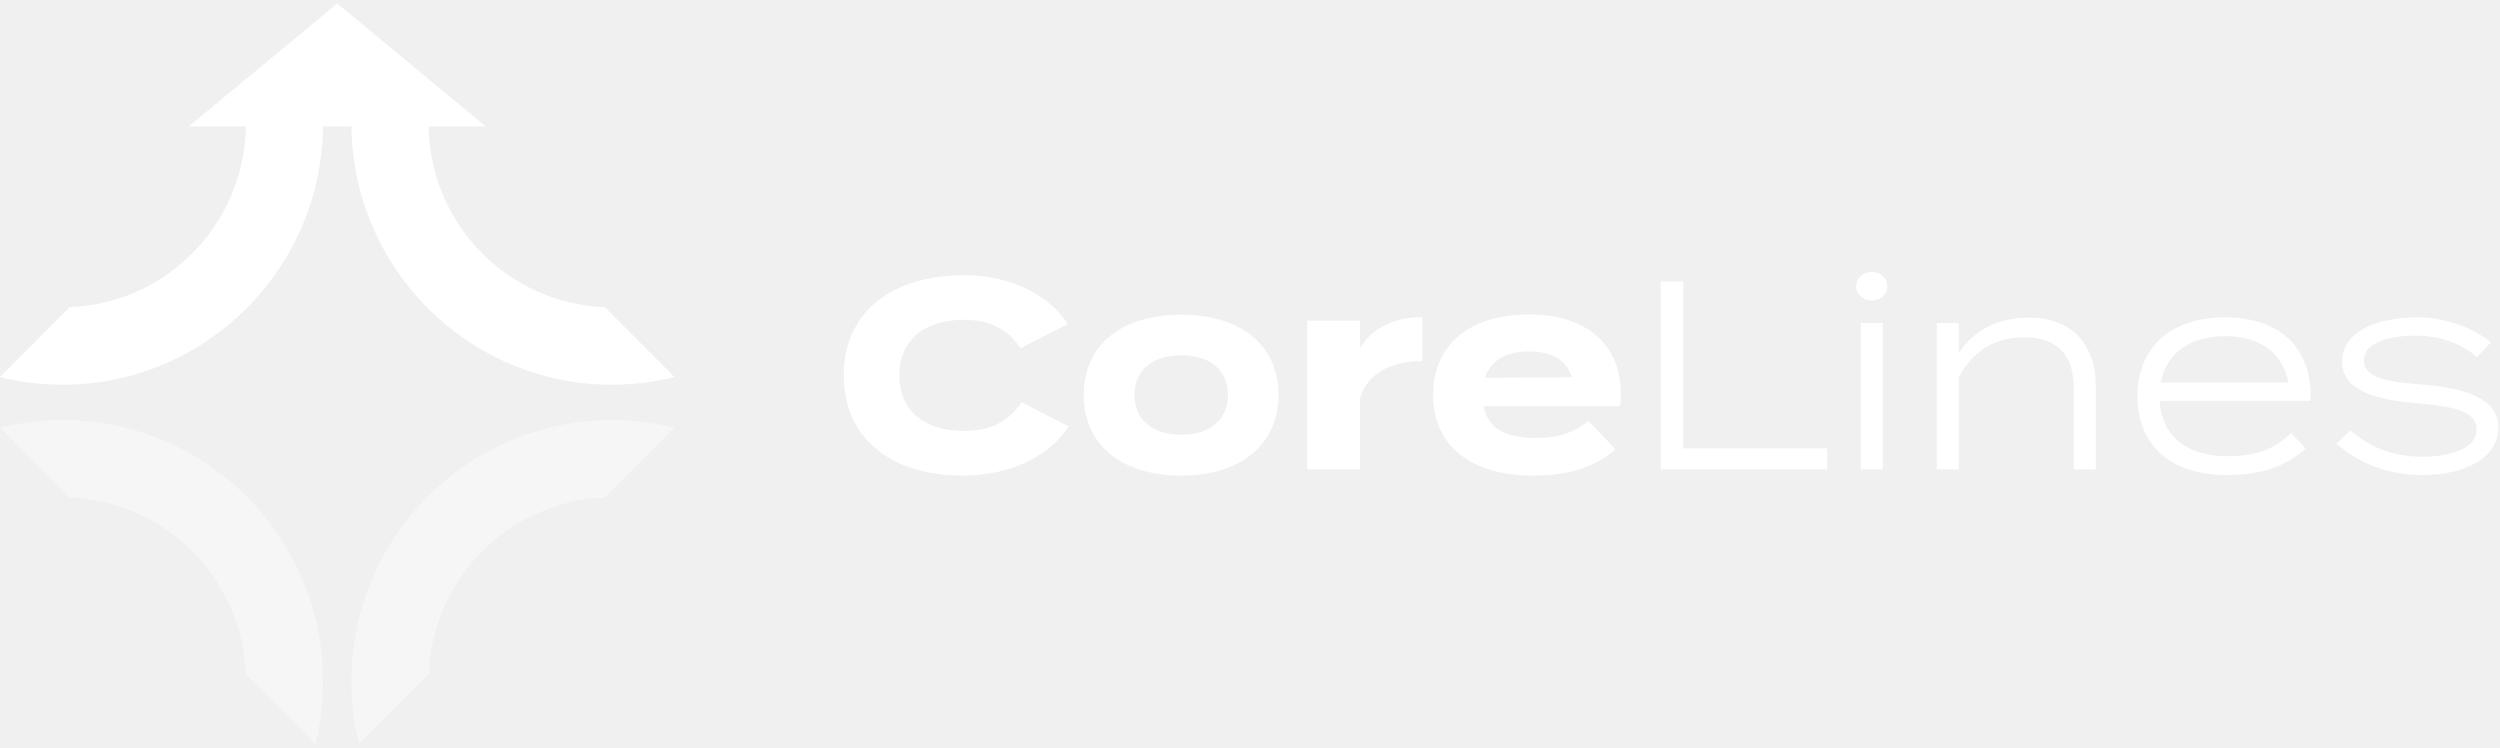
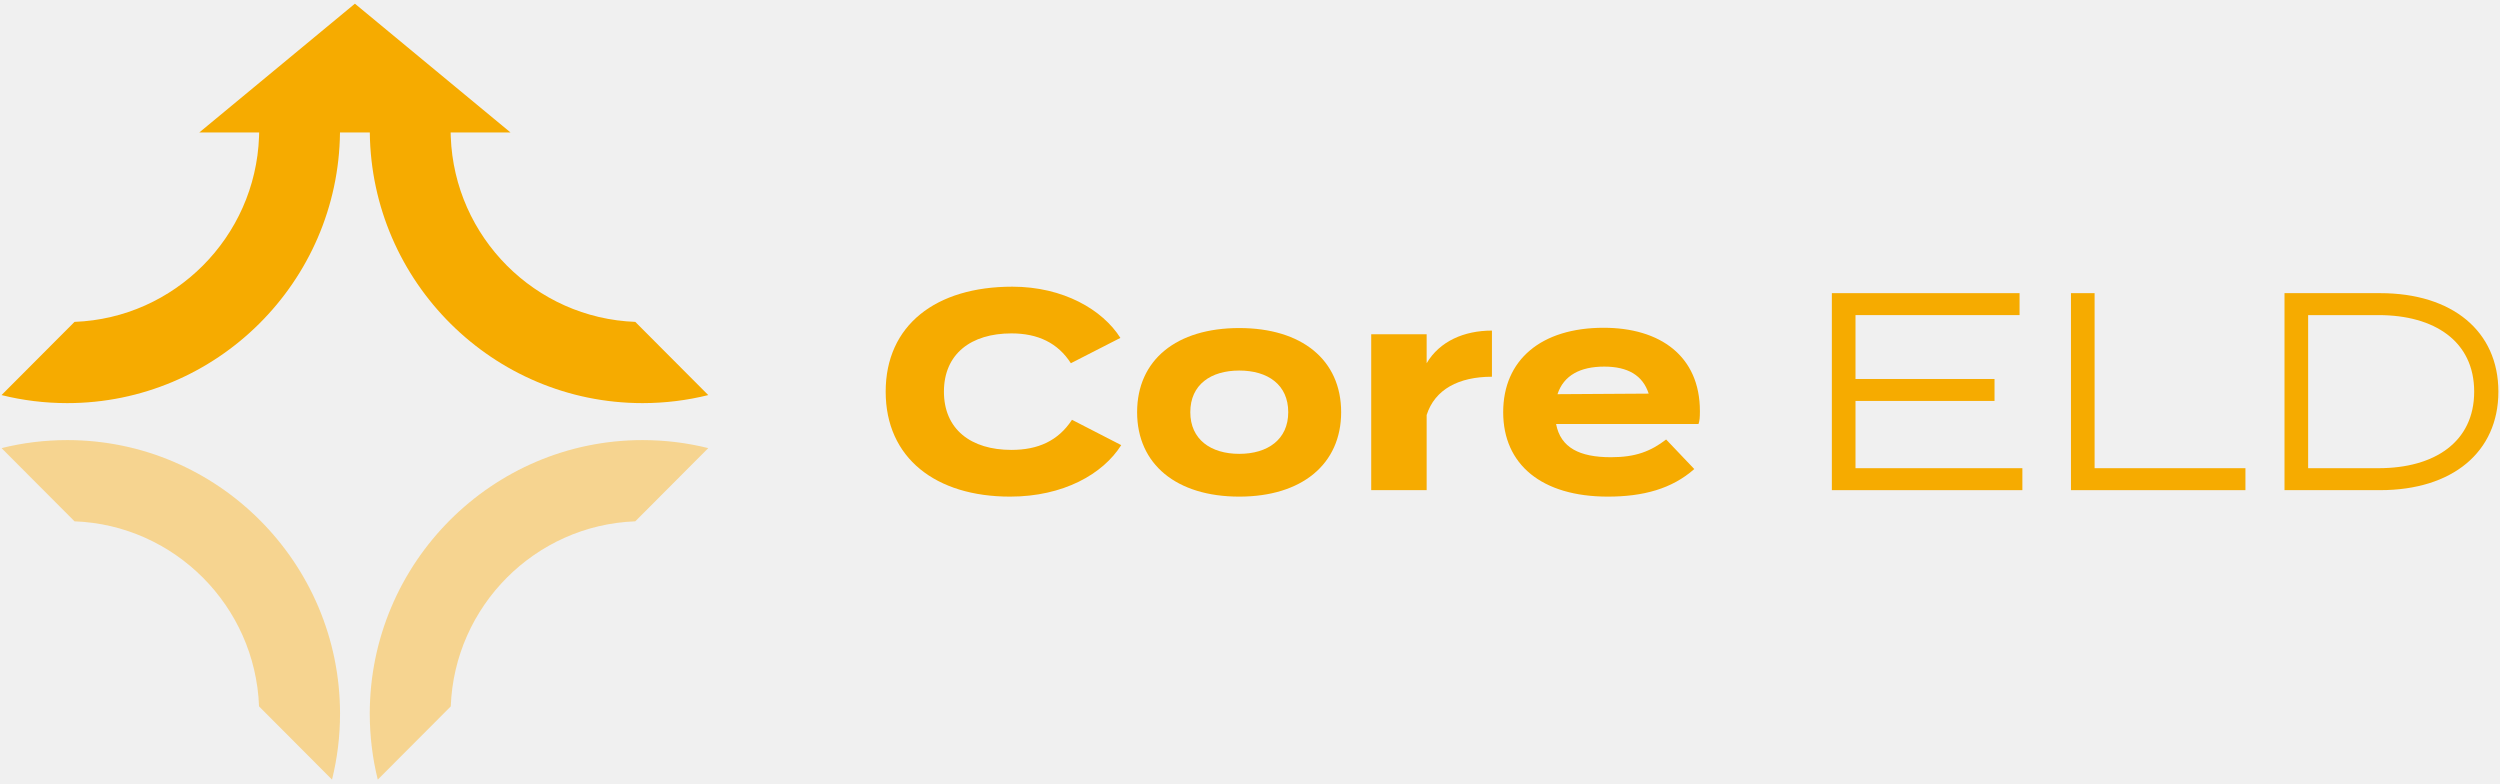
- <svg xmlns="http://www.w3.org/2000/svg" width="1117" height="334" viewBox="0 0 1117 334" fill="none">
-   <g clip-path="url(#clip0_807_2718)">
-     <path opacity="0.4" d="M144.34 304.332C144.34 314.012 143.154 323.428 140.924 332.427L109.801 301.211C108.21 258.413 73.792 223.891 31.123 222.295L0 191.079C8.972 188.842 18.359 187.652 28.01 187.652C92.152 187.652 144.34 239.998 144.34 304.332Z" fill="white" />
-     <path opacity="0.4" d="M301.352 191.079L270.229 222.295C227.56 223.891 193.142 258.413 191.551 301.211L160.428 332.427C158.198 323.428 157.012 314.012 157.012 304.332C157.012 239.998 209.201 187.652 273.342 187.652C282.993 187.652 292.38 188.842 301.352 191.079Z" fill="white" />
-     <path d="M301.353 168.464C292.381 170.701 282.994 171.891 273.343 171.891C209.627 171.891 157.702 120.236 157.033 56.482H144.32C143.651 120.236 91.726 171.891 28.01 171.891C18.359 171.891 8.972 170.701 0 168.464L31.123 137.248C73.792 135.651 108.21 101.13 109.801 58.332C109.842 57.722 109.852 57.102 109.852 56.482H84.325L107.845 37.02L136.555 13.257L150.676 1.573L164.798 13.257L193.508 37.02L217.028 56.482H191.501C191.501 57.102 191.511 57.722 191.552 58.332C193.143 101.13 227.561 135.651 270.23 137.248L301.353 168.464Z" fill="white" />
+ <svg xmlns="http://www.w3.org/2000/svg" width="1066" height="334" viewBox="0 0 1066 334" fill="none">
+   <g clip-path="url(#clip0_823_2732)">
+     <path opacity="0.4" d="M144.993 304.332C144.993 314.012 143.807 323.428 141.576 332.427L110.454 301.21C108.862 258.412 74.445 223.891 31.775 222.295L0.652 191.078C9.624 188.841 19.012 187.651 28.663 187.651C92.804 187.651 144.993 239.997 144.993 304.332Z" fill="#FFAB00" />
+     <path opacity="0.4" d="M302.006 191.078L270.884 222.295C228.214 223.891 193.797 258.412 192.205 301.21L161.082 332.427C158.852 323.428 157.666 314.012 157.666 304.332C157.666 239.997 209.855 187.651 273.996 187.651C283.647 187.651 293.035 188.841 302.006 191.078Z" fill="#FFAB00" />
+     <path d="M302.005 168.464C293.033 170.701 283.646 171.891 273.995 171.891C210.28 171.891 158.354 120.236 157.685 56.482H144.972C144.303 120.236 92.378 171.891 28.663 171.891C19.012 171.891 9.624 170.701 0.652 168.464L31.775 137.248C74.445 135.651 108.862 101.13 110.454 58.332C110.494 57.722 110.504 57.102 110.504 56.482H84.978L108.497 37.02L137.207 13.257L151.329 1.573L165.451 13.257L194.161 37.02L217.68 56.482H192.153C192.153 57.102 192.163 57.722 192.204 58.332C193.796 101.13 228.213 135.651 270.883 137.248L302.005 168.464Z" fill="#F6AB00" />
  </g>
-   <path d="M1082.2 171.8C1101.88 173.36 1116.28 178.28 1116.28 191C1116.28 202.76 1104.4 212.24 1082.08 212.24C1067.08 212.24 1054 207.08 1043.92 198.2L1050.16 192.32C1058.68 199.52 1068.64 204.08 1082.32 204.08C1095.88 204.08 1106.56 199.88 1106.56 191.96C1106.56 183.8 1096.84 181.64 1080.16 180.2C1062.88 178.76 1046.44 175.04 1046.44 161.6C1046.44 148.76 1060.84 141.8 1080.16 141.8C1093.36 141.8 1105.72 147.08 1112.92 152.96L1106.68 159.56C1100.56 154.28 1091.8 150.08 1079.68 149.96C1069.72 149.84 1056.16 152.24 1056.16 161C1056.16 169.16 1067.92 170.72 1082.2 171.8Z" fill="white" />
-   <path d="M964.976 179.12C965.936 195.68 977.936 203.84 995.336 203.84C1008.3 203.84 1016.1 200.6 1023.66 193.52L1030.14 200.36C1021.26 208.4 1010.34 212.24 994.856 212.24C969.536 212.24 955.016 198.56 955.016 177.08C955.016 155.48 969.536 141.8 994.256 141.8C1017.54 141.8 1032.42 154.4 1032.42 176.96C1032.42 178.04 1032.3 178.64 1032.18 179.12H964.976ZM994.376 150.2C979.256 150.2 967.976 157.16 965.456 170.96H1022.46C1019.58 156.44 1008.42 150.2 994.376 150.2Z" fill="white" />
-   <path d="M875.203 209.72H865.363V144.32H875.203V157.88C881.323 148.04 892.363 141.92 906.403 141.92C926.683 141.92 936.403 154.88 936.403 172.76V209.72H926.563V173.48C926.563 158.72 919.243 150.68 904.483 150.68C891.763 150.68 881.203 156.56 875.203 168.68V209.72Z" fill="white" />
-   <path d="M836.308 134.24C832.348 134.24 829.348 131.36 829.348 127.88C829.348 124.28 832.348 121.52 836.308 121.52C840.268 121.52 843.268 124.28 843.268 127.88C843.268 131.36 840.268 134.24 836.308 134.24ZM841.228 144.32V209.72H831.388V144.32H841.228Z" fill="white" />
-   <path d="M752.092 200.36H816.412V209.72H742.012V125.72H752.092V200.36Z" fill="white" />
-   <path d="M662.865 181.52C664.785 191.6 672.825 195.68 686.265 195.68C696.825 195.68 703.185 193.16 709.785 188.12L721.785 200.72C712.305 209.12 700.065 212.48 684.945 212.48C656.745 212.48 640.305 198.8 640.305 176.48C640.305 154.16 656.505 140.48 683.145 140.48C707.145 140.48 724.185 152.48 724.185 176C724.185 178.64 724.065 180.2 723.585 181.52H662.865ZM683.385 157.04C673.185 157.04 666.105 160.76 663.465 168.8L702.345 168.56C699.825 160.76 693.465 157.04 683.385 157.04Z" fill="white" />
-   <path d="M607.671 209.72H584.031V143.24H607.671V155.6C613.191 146.24 623.631 141.68 635.511 141.68V161.36C621.351 161.36 611.151 166.76 607.671 177.68V209.72Z" fill="white" />
-   <path d="M527.771 212.48C501.011 212.48 484.211 198.68 484.211 176.48C484.211 154.16 501.011 140.6 527.771 140.6C554.411 140.6 571.211 154.16 571.211 176.48C571.211 198.68 554.411 212.48 527.771 212.48ZM527.771 194.24C539.891 194.24 548.651 188.12 548.651 176.48C548.651 164.72 539.891 158.72 527.771 158.72C515.651 158.72 506.891 164.72 506.891 176.48C506.891 188.12 515.651 194.24 527.771 194.24Z" fill="white" />
-   <path d="M430.64 192.56C441.92 192.56 450.56 188.72 456.44 179.72L477.44 190.52C469.64 202.88 452.72 212.48 430.04 212.48C398.36 212.48 377 196.04 377 167.72C377 139.4 398.36 122.96 431 122.96C452.72 122.96 469.52 132.8 477.08 144.8L455.96 155.6C450.44 146.96 441.92 142.88 430.64 142.88C413.36 142.88 401.84 151.64 401.84 167.72C401.84 183.8 413.36 192.56 430.64 192.56Z" fill="white" />
+   <path d="M1014.91 125C1045.63 125 1065.31 141.2 1065.31 167C1065.31 192.8 1045.63 209 1014.91 209H974.111V125H1014.91ZM1014.19 199.64C1038.07 199.64 1054.99 188.48 1054.99 167C1054.99 145.52 1038.07 134.36 1014.19 134.36H984.191V199.64H1014.19Z" fill="#F6AB00" />
+   <path d="M893.137 199.64H957.457V209H883.057V125H893.137V199.64Z" fill="#F6AB00" />
+   <path d="M791.184 199.64H862.344V209H781.104V125H861.143V134.36H791.184V161.6H850.464V170.96H791.184V199.64Z" fill="#F6AB00" />
+   <path d="M663.519 180.8C665.439 190.88 673.479 194.96 686.919 194.96C697.479 194.96 703.839 192.44 710.439 187.4L722.439 200C712.959 208.4 700.719 211.76 685.599 211.76C657.399 211.76 640.959 198.08 640.959 175.76C640.959 153.44 657.159 139.76 683.799 139.76C707.799 139.76 724.839 151.76 724.839 175.28C724.839 177.92 724.719 179.48 724.239 180.8H663.519ZM684.039 156.32C673.839 156.32 666.759 160.04 664.119 168.08L702.999 167.84C700.479 160.04 694.119 156.32 684.039 156.32Z" fill="#F6AB00" />
+   <path d="M608.324 209H584.684V142.52H608.324V154.88C613.844 145.52 624.284 140.96 636.164 140.96V160.64C622.004 160.64 611.804 166.04 608.324 176.96V209Z" fill="#F6AB00" />
+   <path d="M528.425 211.76C501.665 211.76 484.865 197.96 484.865 175.76C484.865 153.44 501.665 139.88 528.425 139.88C555.065 139.88 571.865 153.44 571.865 175.76C571.865 197.96 555.065 211.76 528.425 211.76ZM528.425 193.52C540.545 193.52 549.305 187.4 549.305 175.76C549.305 164 540.545 158 528.425 158C516.305 158 507.545 164 507.545 175.76C507.545 187.4 516.305 193.52 528.425 193.52Z" fill="#F6AB00" />
+   <path d="M431.292 191.84C442.572 191.84 451.212 188 457.092 179L478.092 189.8C470.292 202.16 453.372 211.76 430.692 211.76C399.012 211.76 377.652 195.32 377.652 167C377.652 138.68 399.012 122.24 431.652 122.24C453.372 122.24 470.172 132.08 477.732 144.08L456.612 154.88C451.092 146.24 442.572 142.16 431.292 142.16C414.012 142.16 402.492 150.92 402.492 167C402.492 183.08 414.012 191.84 431.292 191.84Z" fill="#F6AB00" />
  <defs>
-     <clipPath id="clip0_807_2718">
-       <rect width="332" height="333" fill="white" transform="translate(0 0.5)" />
+     <clipPath id="clip0_823_2732">
+       <rect width="332" height="333" fill="white" transform="translate(0.652344 0.5)" />
    </clipPath>
  </defs>
</svg>
